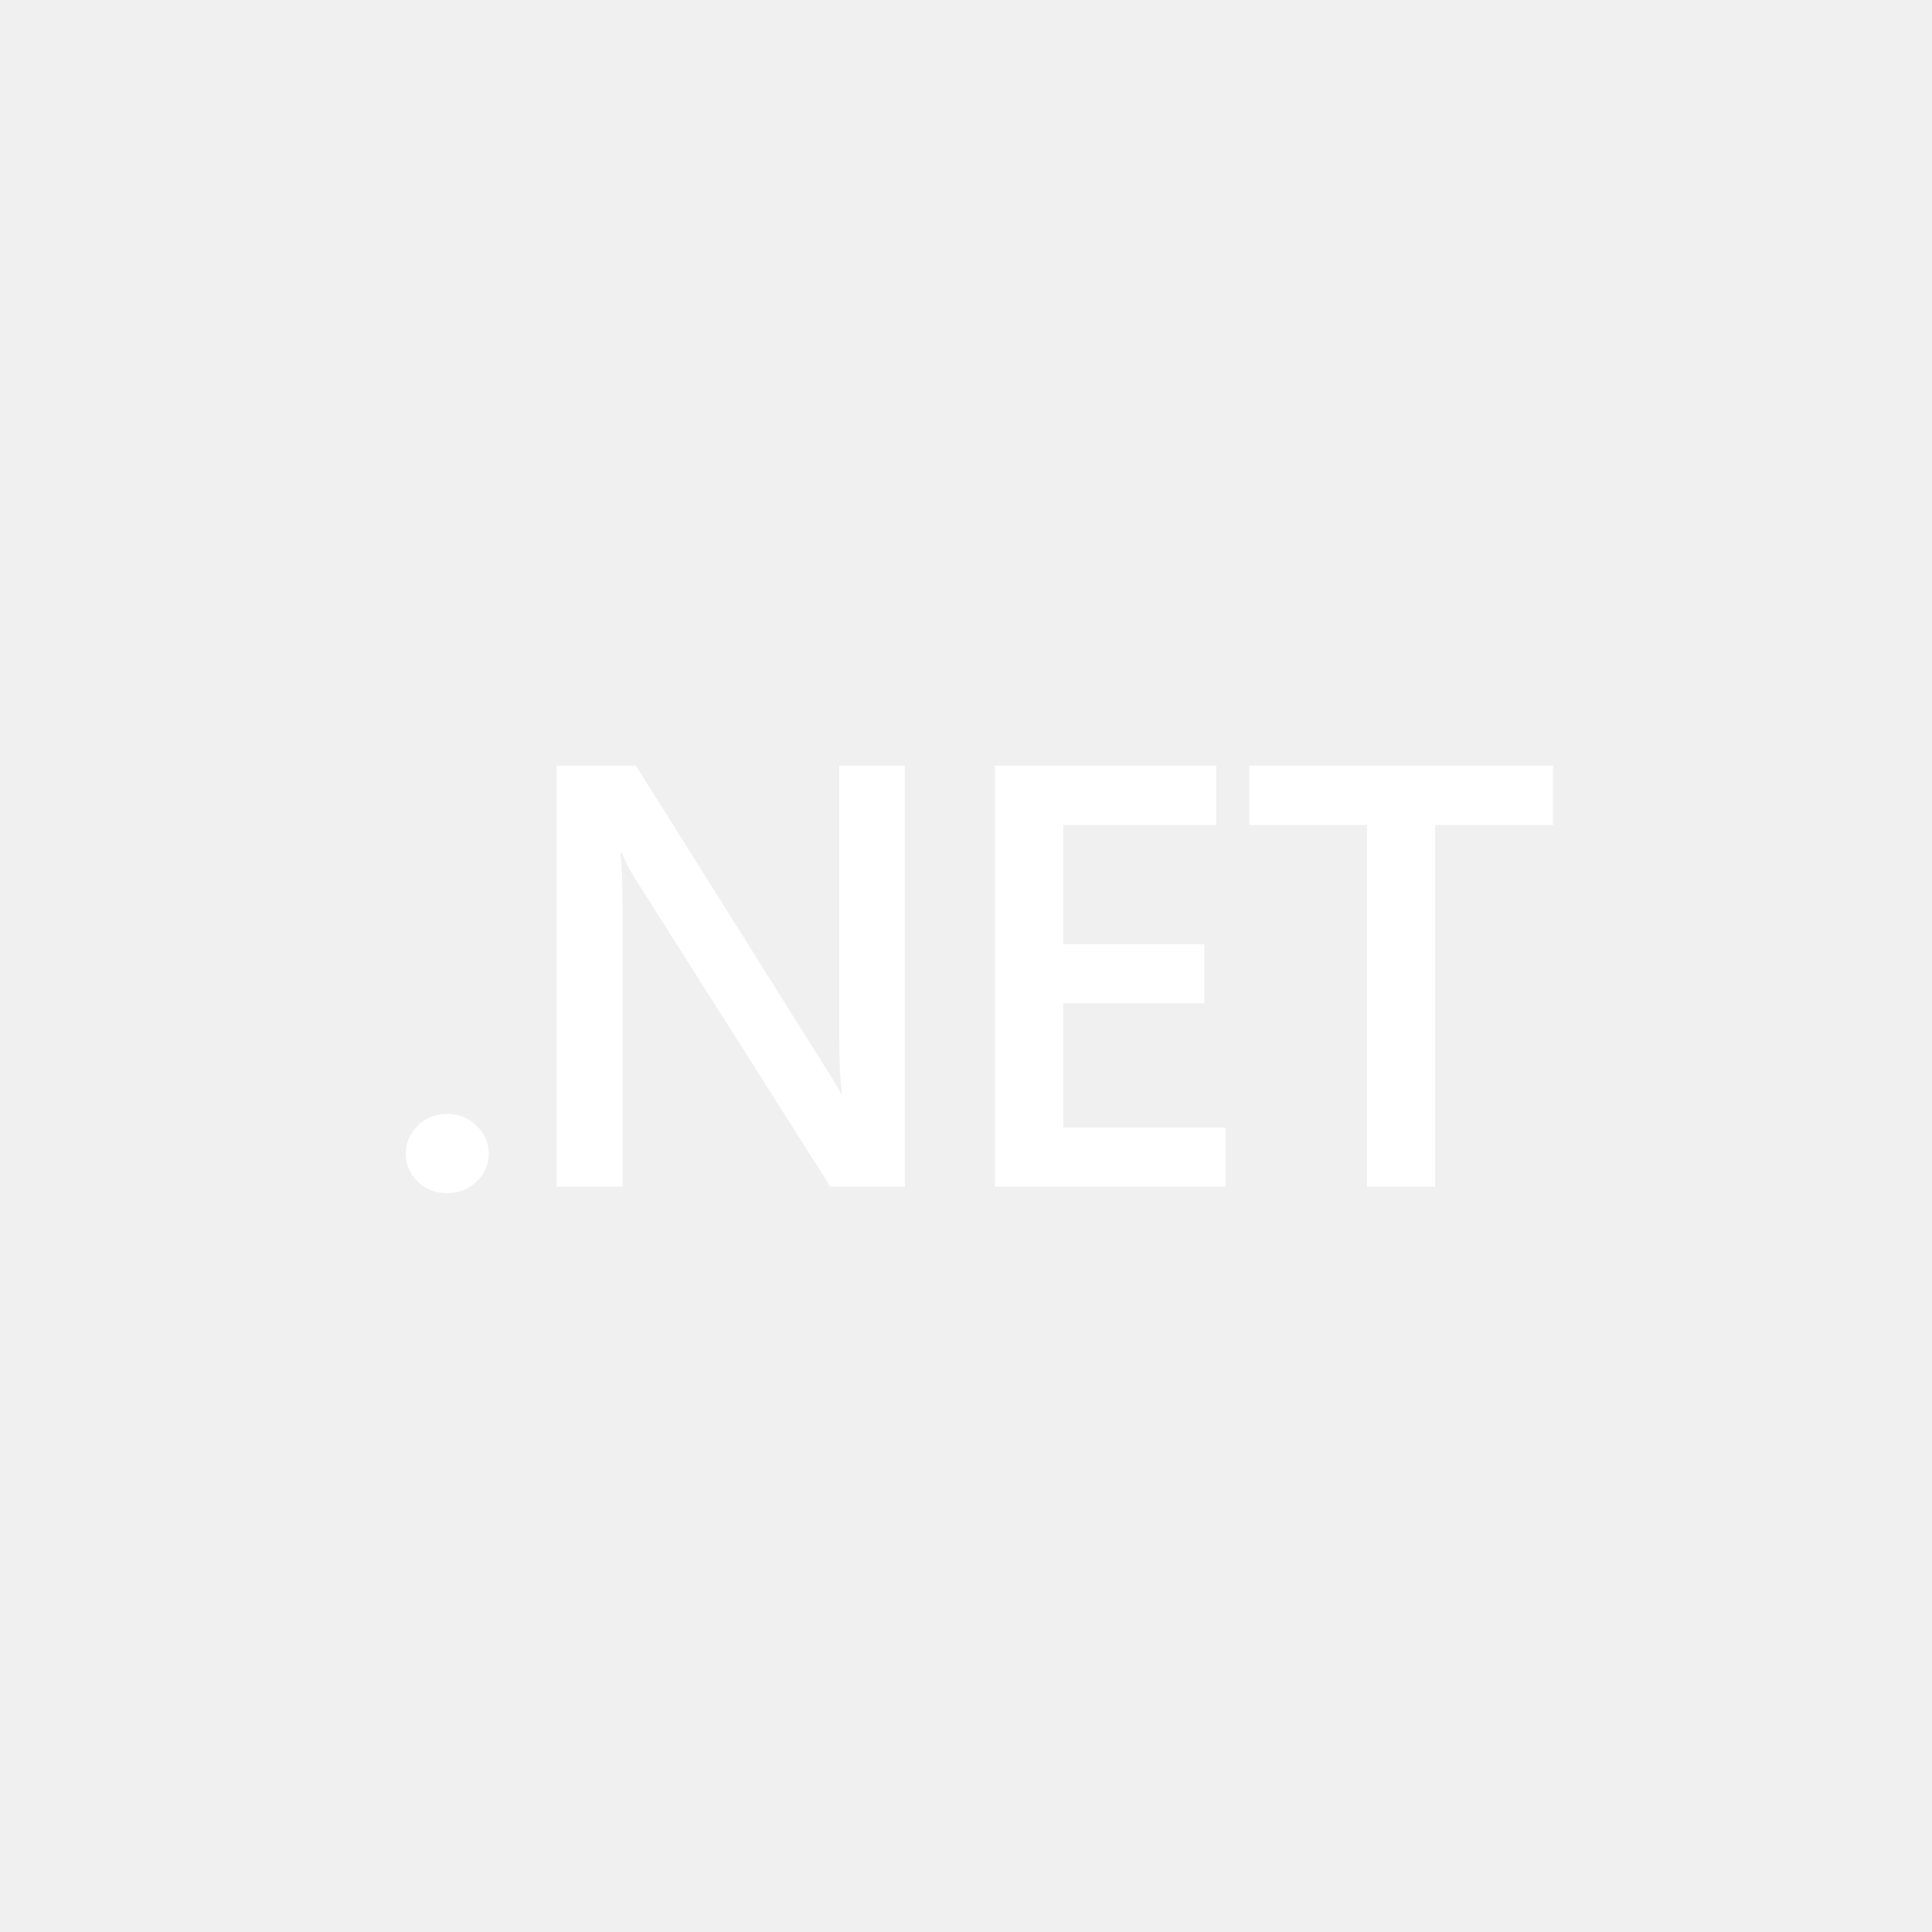
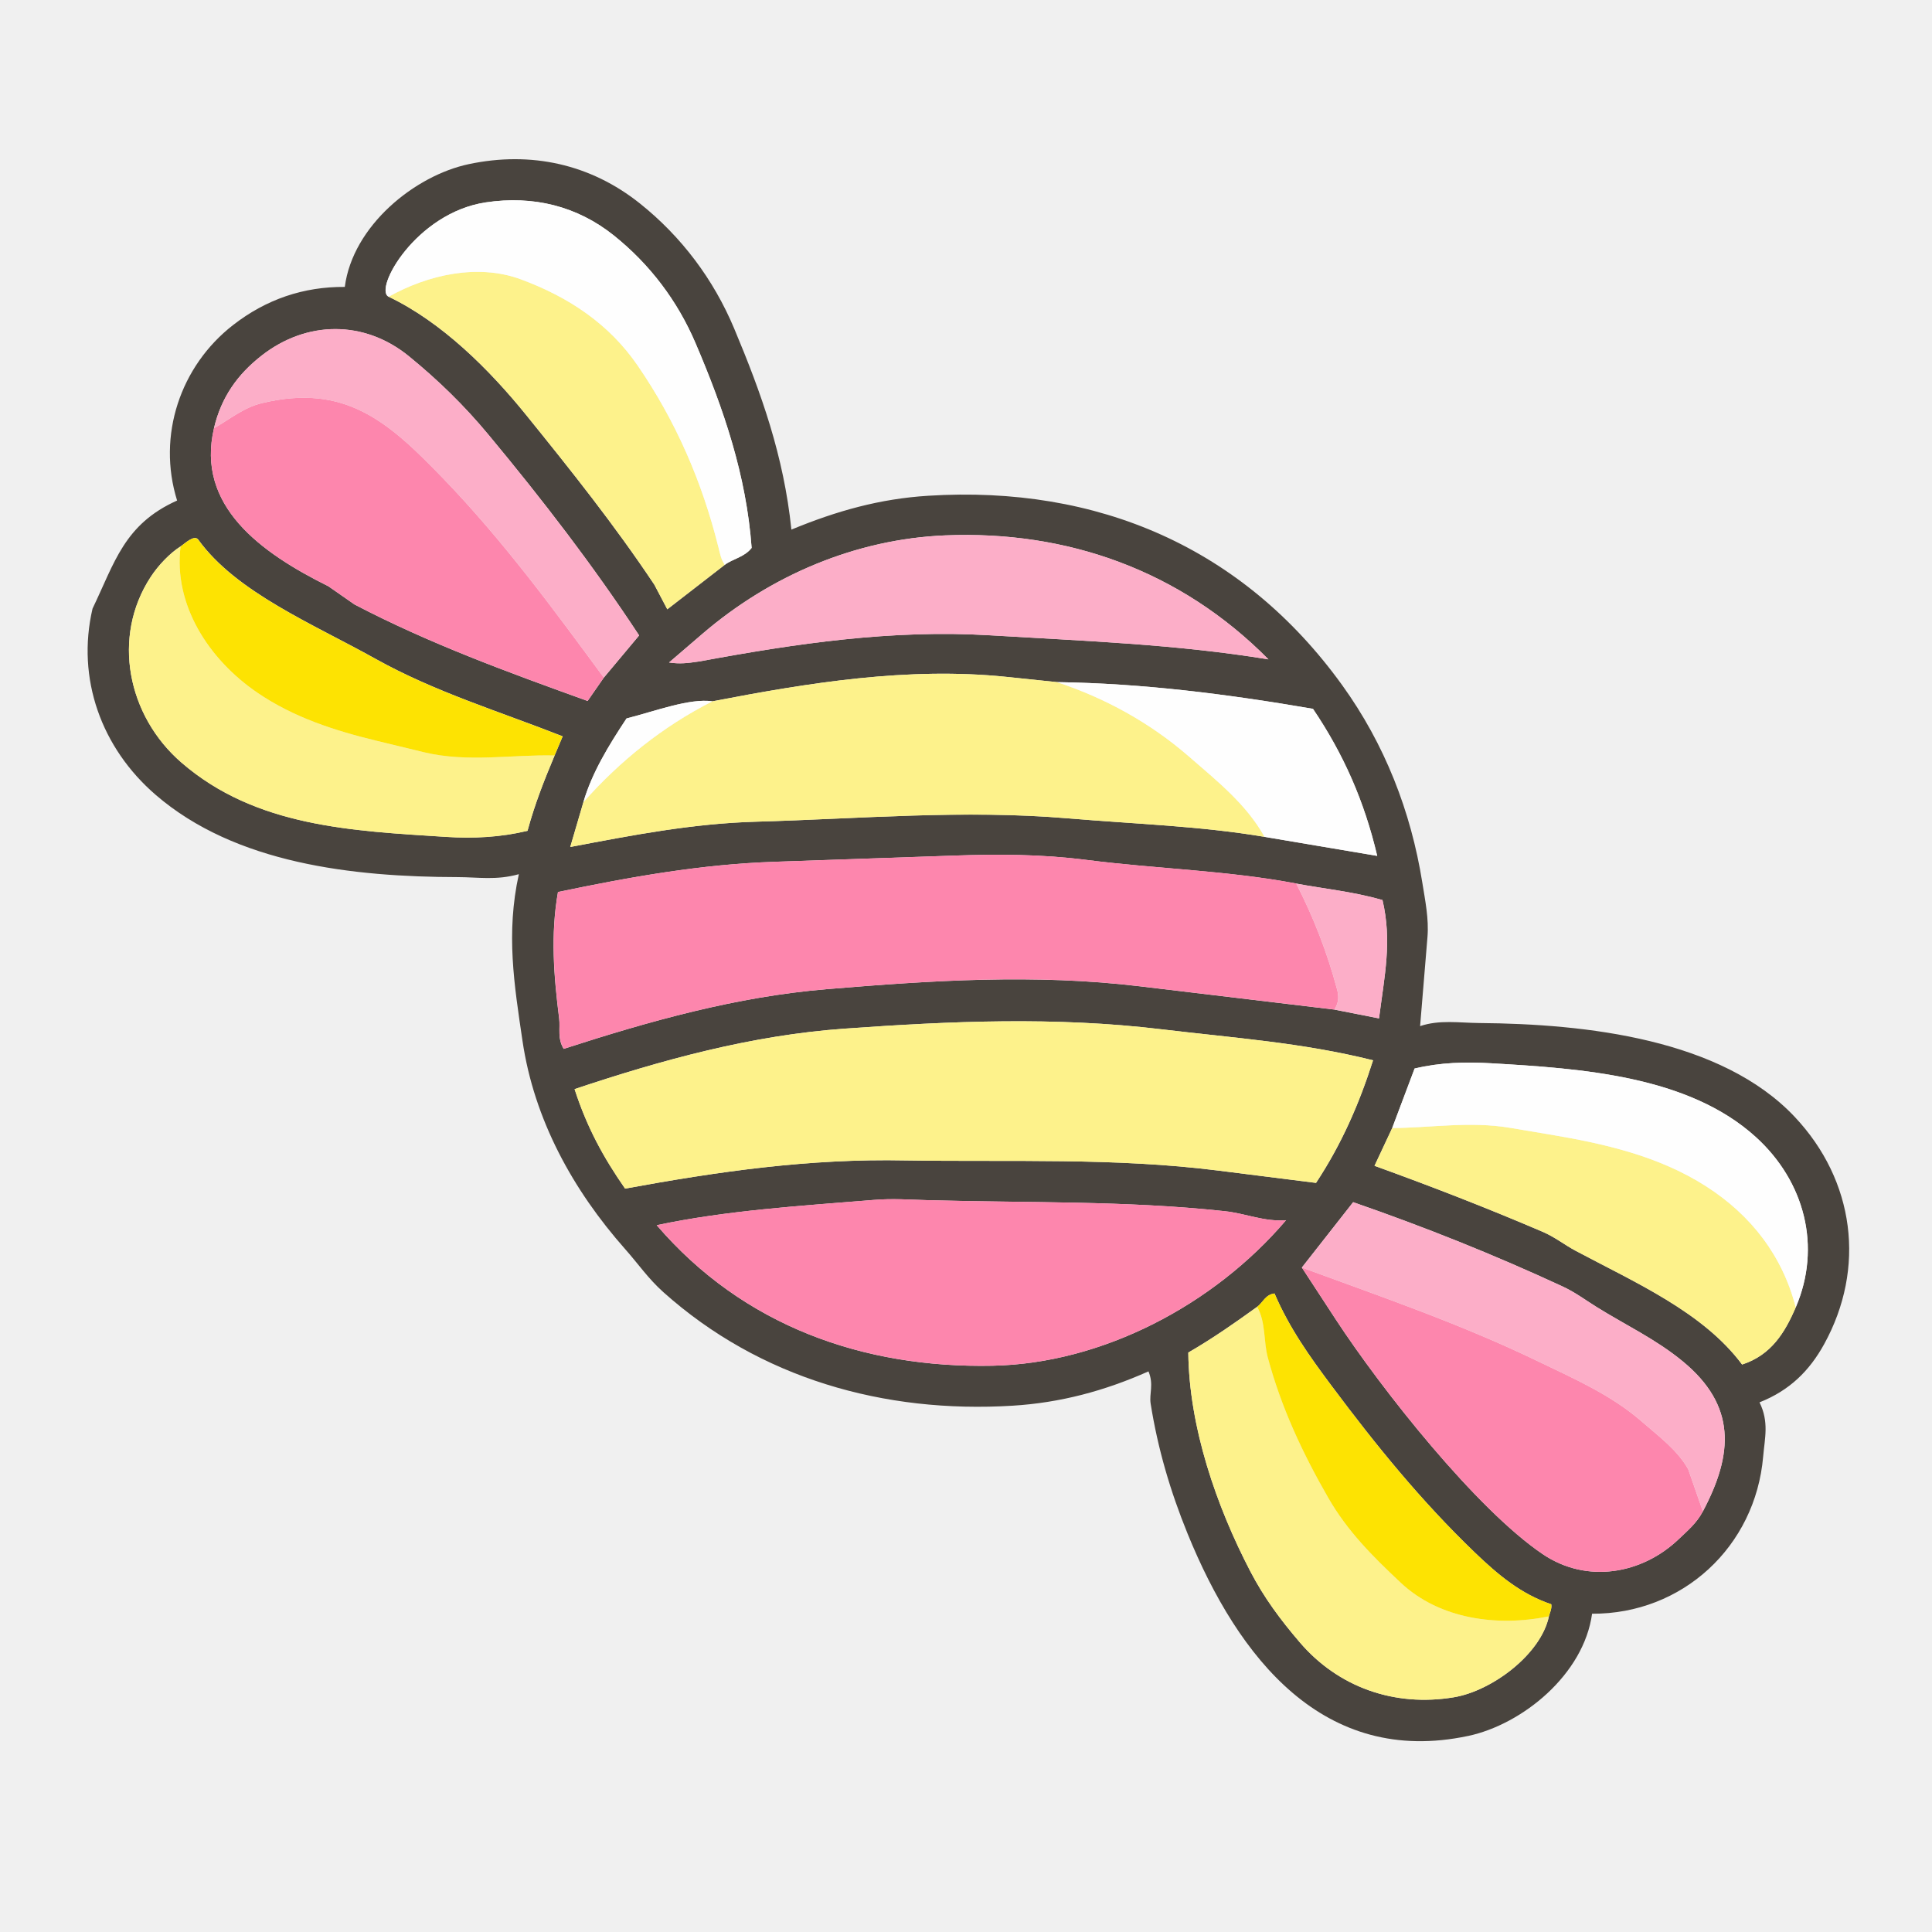
- <svg xmlns="http://www.w3.org/2000/svg" width="456" height="456" viewBox="0 0 456 456" version="1.1" xml:space="preserve" style="fill-rule:evenodd;clip-rule:evenodd;stroke-linejoin:round;stroke-miterlimit:2;">
-   <path d="m 105.5,281.609 c -2.703,0 -5.001,-0.9 -6.893,-2.702 -1.892,-1.848 -2.838,-4.042 -2.838,-6.582 0,-2.587 0.946,-4.804 2.838,-6.652 1.892,-1.848 4.19,-2.772 6.893,-2.772 2.748,0 5.068,0.924 6.96,2.772 1.937,1.848 2.906,4.064 2.906,6.652 0,2.54 -0.968,4.734 -2.906,6.582 -1.892,1.802 -4.212,2.702 -6.96,2.702 z" style="fill:#ffffff;fill-rule:nonzero;stroke-width:0.838" />
-   <path d="M 213.561,280.084 H 195.99 L 149.7,207.054 c -1.171,-1.848 -2.14,-3.765 -2.906,-5.751 h -0.406 c 0.361,2.125 0.541,6.675 0.541,13.65 v 65.132 h -15.543 v -99.36 h 18.719 l 44.737,71.298 c 1.892,2.957 3.109,4.989 3.649,6.098 h 0.27 c -0.45,-2.632 -0.676,-7.09 -0.676,-13.373 v -64.023 h 15.476 z" style="fill:#ffffff;fill-rule:nonzero;stroke-width:0.838" />
-   <path d="m 289.251,280.084 h -54.401 v -99.36 h 52.238 v 13.997 h -36.154 v 28.131 h 33.316 v 13.927 h -33.316 v 29.378 h 38.316 z" style="fill:#ffffff;fill-rule:nonzero;stroke-width:0.838" />
-   <path d="M 366.565,194.721 H 338.722 v 85.363 h -16.084 v -85.363 h -27.775 v -13.997 h 71.701 z" style="fill:#ffffff;fill-rule:nonzero;stroke-width:0.838" />
+ <svg xmlns="http://www.w3.org/2000/svg" id="Layer_1" version="1.1" viewBox="0 0 456 456">
+   <defs>
+     <style>
+       .st0 {
+         fill: #fde302;
+       }
+ 
+       .st1 {
+         fill: #fdf28b;
+       }
+ 
+       .st2 {
+         display: none;
+       }
+ 
+       .st2, .st3 {
+         fill: #fefefe;
+       }
+ 
+       .st4 {
+         fill: #fd86ad;
+       }
+ 
+       .st5 {
+         fill: #49443e;
+       }
+ 
+       .st6 {
+         fill: #fcaec8;
+       }
+     </style>
+   </defs>
+   <path class="st2" d="M-73.8,358.38L93.7-77.47l436.27,167.66-167.66,436.27L-73.97,358.8l.16-.43ZM346.48,409.73c12.89-2.74,27.33-14.54,29.3-28.86,21.3.1,38.54-15.81,40.38-37.1.38-4.4,1.42-8.16-.86-12.79,7.12-2.81,11.78-7.44,15.24-13.71,9.92-17.97,7.24-38.63-6.94-53.68-17.27-18.34-49.09-21.95-74.46-22.14-4.68-.04-9.38-.82-13.95.73l1.74-21.05c.35-4.28-.54-8.58-1.23-12.89-2.69-16.77-8.84-32.58-18.92-46.56-23.36-32.39-57.58-47.19-97.68-44.68-11.42.71-21.59,3.57-32.3,7.99-1.81-17.41-7.08-32.14-13.51-47.47-4.85-11.55-12.41-21.66-22.25-29.51-11.66-9.3-25.71-12.38-40.38-9.28-12.77,2.7-27.4,14.55-29.27,28.98-9.74-.06-18.55,2.92-26.37,9-12.43,9.66-17.98,26.06-13.21,41.42-12.5,5.6-14.71,14.61-19.96,25.51-3.85,16.51,2.08,32.9,14.92,43.97,18.83,16.24,46.52,19.35,71.28,19.4,4.84.01,9.05.8,14.42-.69-3.07,13.96-1.09,26.04.86,39.33,2.74,18.59,11.89,35.23,24.25,49.18,3.11,3.51,5.41,6.93,9.01,10.15,22.74,20.36,52.08,28.65,82.42,26.79,11.23-.69,21.69-3.48,32.07-8.1,1.29,3.11.13,5.27.51,7.61,1.7,10.7,4.63,20.67,8.73,30.72,11.98,29.39,32.15,54.94,66.17,47.72Z" />
+   <path class="st5" d="M346.48,409.73c-34.02,7.22-54.19-18.33-66.17-47.72-4.09-10.05-7.03-20.02-8.73-30.72-.37-2.34.79-4.5-.51-7.61-10.38,4.62-20.84,7.41-32.07,8.1-30.34,1.86-59.68-6.44-82.42-26.79-3.6-3.22-5.9-6.64-9.01-10.15-12.36-13.96-21.51-30.59-24.25-49.18-1.96-13.28-3.93-25.37-.86-39.33-5.37,1.49-9.57.7-14.42.69-24.76-.05-52.45-3.16-71.28-19.4-12.83-11.06-18.77-27.46-14.92-43.97,5.25-10.9,7.46-19.91,19.96-25.51-4.78-15.36.78-31.76,13.21-41.42,7.82-6.08,16.63-9.07,26.37-9,1.87-14.43,16.51-26.28,29.27-28.98,14.66-3.1,28.72-.03,40.38,9.28,9.84,7.85,17.4,17.95,22.25,29.51,6.43,15.33,11.7,30.06,13.51,47.47,10.7-4.42,20.88-7.28,32.3-7.99,40.1-2.51,74.32,12.29,97.68,44.68,10.08,13.98,16.23,29.79,18.92,46.56.69,4.31,1.58,8.61,1.23,12.89l-1.74,21.05c4.57-1.55,9.28-.77,13.95-.73,25.37.2,57.18,3.8,74.46,22.14,14.18,15.05,16.85,35.71,6.94,53.68-3.46,6.27-8.13,10.9-15.24,13.71,2.28,4.64,1.24,8.39.86,12.79-1.83,21.29-19.07,37.2-40.38,37.1-1.96,14.32-16.41,26.12-29.3,28.86ZM91.73,70.03c12.58,6.02,23.77,17.18,32.46,27.92,10.63,13.14,20.87,25.98,30.26,40.06l3.05,5.8,13.56-10.5c1.78-1.38,4.63-1.78,6.34-4-1.25-17.1-6.57-32.74-13.28-48.41-4.26-9.93-10.72-18.5-19.23-25.32-8.66-6.94-19.04-9.5-30.23-7.82-16.56,2.49-26.51,20.55-22.94,22.26ZM164.96,156.13c23-4.27,45.52-7.58,68.64-6.19,22.46,1.35,43.92,2.1,65.78,5.68-20.84-21.07-47.63-30.44-76.29-29.26-21.1.88-41.21,9.44-57.28,23.22l-7.9,6.78c2.54.38,4.3.17,7.04-.24ZM50.51,101.07c-4.3,18.3,10.95,29.34,27,37.31l6.16,4.29c17.72,9.27,36.26,16.01,55.02,22.78l3.82-5.5,8.34-9.97c-10.89-16.55-22.77-31.99-35.53-47.34-5.75-6.93-11.88-12.9-18.78-18.53-10.57-8.63-24.19-8.47-34.79-.18-5.7,4.46-9.52,9.82-11.25,17.15ZM249.49,161l-11.84-1.23c-23.36-2.43-46.84,1.4-69.5,5.76-5.37-.76-13.35,2.28-20.26,4.05-4.28,6.46-8.15,12.81-10.19,19.76l-3.1,10.57c14.73-2.8,28.83-5.54,43.88-5.97,24.79-.7,48.9-2.87,73.63-.79,15.98,1.35,31.17,1.8,46.37,4.37l26.59,4.49c-3.04-12.91-7.94-24.02-15.16-34.71-20.33-3.49-40.17-6.01-60.4-6.3ZM305.95,208.54c-16.43-3.1-32.8-3.44-49.48-5.57-10.67-1.36-20.81-1.39-31.43-1.02l-42.3,1.46c-17.18.59-33.72,3.51-51.05,7.13-1.78,10.15-.98,19.83.28,29.87.28,2.26-.46,4.66,1.07,7.15,20.29-6.56,40.68-12.31,62.09-14.09,24.96-2.08,49.16-3.64,73.95-.67l45.86,5.49,10.54,2.08c1.3-10.11,3.11-18.17.82-27.94-7.25-2.05-13.65-2.61-20.36-3.88ZM328.6,266.24l-4.18,8.92c13.38,4.84,26.34,9.86,39.63,15.55,2.97,1.27,5.19,3.1,7.85,4.51,14.11,7.52,30.09,14.49,39.28,26.84,6.88-2.23,10.11-7.55,12.66-13.5,6.12-14.28,2.13-29.69-9.43-40.19-15.94-14.48-41.24-16.18-62.43-17.41-6.15-.36-11.94-.21-18.1,1.23l-5.29,14.05ZM42.62,128.96c-2.49,1.59-5.2,4.38-7.06,7.23-9.23,14.12-5.51,32.74,7.28,43.8,17.57,15.2,40.29,16.11,62.37,17.53,6.6.42,12.87.11,19.3-1.43,1.73-6.37,3.93-11.92,6.4-17.79l1.9-4.51c-15.08-5.93-30.19-10.49-44.2-18.31-14.73-8.22-32.82-15.66-41.8-28.1-.95-1.31-3.26.98-4.17,1.57ZM213.74,273.89c25.3.39,49.29-.69,73.77,2.39l23.11,2.91c6.09-9.23,10.19-18.7,13.46-28.93-16.85-4.21-32.95-5.28-50.02-7.33-25.03-3-49.52-1.94-74.76-.14-21.97,1.56-43.07,7.37-63.68,14.27,2.92,9.02,6.78,16.1,11.92,23.48,22.01-4.03,43.36-7.12,66.21-6.65ZM307.27,299.17l7.92,12.12c11.01,16.84,33.33,44.97,48.92,55.52,10.42,7.05,23.43,4.73,32.06-3.49,2.3-2.19,4.28-3.83,5.75-6.6,7.24-13.61,7.9-24.99-4.76-35.42-6.38-5.25-13.43-8.52-20.34-12.83-2.7-1.68-5.03-3.46-8.06-4.86-16.28-7.54-32.41-13.98-49.38-19.87l-12.11,15.43ZM154.99,289.17c20.49,23.88,48.9,33.79,79.28,33.18,25.82-.52,52.15-14.26,69.26-34.34-5.18.39-9.47-1.6-14.48-2.14-23.45-2.53-46.51-1.93-69.96-2.59-4.58-.13-8.31-.44-12.93-.06-17.43,1.42-34.59,2.46-51.18,5.96ZM296.73,308.44c-5.41,3.89-10.42,7.41-16.26,10.8.19,17.66,6.64,36.26,14.63,51.62,3.26,6.27,7.13,11.45,11.68,16.77,9.06,10.59,22.32,15.31,36.36,12.97,9.04-1.51,20.56-10.16,22.44-19.1.13-.62.76-1.81.56-2.85-7.17-2.41-12.63-7.01-18.08-12.25-12.6-12.11-23.28-25.26-33.73-39.25-5.2-6.96-9.95-13.59-13.51-21.85-2.14.22-2.78,2.2-4.09,3.14Z" />
+   <path class="st4" d="M305.95,208.54c4.04,7.9,7.26,16.11,9.63,24.96.45,1.7.41,3.14-.62,4.78l-45.86-5.49c-24.79-2.97-48.99-1.41-73.95.67-21.41,1.79-41.8,7.53-62.09,14.09-1.53-2.49-.79-4.88-1.07-7.15-1.26-10.04-2.06-19.72-.28-29.87,17.32-3.62,33.86-6.54,51.05-7.13l42.3-1.46c10.62-.37,20.77-.34,31.43,1.02,16.68,2.13,33.05,2.46,49.48,5.57Z" />
+   <path class="st1" d="M213.74,273.89c-22.84-.48-44.19,2.62-66.21,6.65-5.13-7.37-9-14.46-11.92-23.48,20.62-6.89,41.72-12.7,63.68-14.27,25.24-1.8,49.74-2.86,74.76.14,17.07,2.05,33.17,3.12,50.02,7.33-3.27,10.23-7.37,19.7-13.46,28.93l-23.11-2.91c-24.48-3.08-48.47-2-73.77-2.39Z" />
+   <path class="st1" d="M249.49,161c11.32,3.75,21.9,9.54,31.04,17.47,6.84,5.94,13.68,11.39,17.94,19.05-15.21-2.57-30.4-3.02-46.37-4.37-24.73-2.09-48.84.09-73.63.79-15.05.42-29.15,3.17-43.88,5.97l3.1-10.57c8.59-9.68,18.74-17.87,30.46-23.81,22.66-4.36,46.15-8.19,69.5-5.76l11.84,1.23Z" />
+   <path class="st4" d="M154.99,289.17c16.59-3.5,33.75-4.54,51.18-5.96,4.62-.38,8.35-.06,12.93.06,23.45.66,46.5.07,69.96,2.59,5.01.54,9.3,2.53,14.48,2.14-17.11,20.08-43.44,33.82-69.26,34.34-30.39.61-58.79-9.29-79.28-33.18Z" />
+   <path class="st4" d="M142.51,159.94l-3.82,5.5c-18.76-6.77-37.3-13.51-55.02-22.78l-6.16-4.29c-16.05-7.97-31.3-19-27-37.31,3.61-2.02,6.93-4.86,11.29-5.91,19.7-4.75,29.9,4.38,42.87,17.84,14.13,14.66,25.96,30.77,37.85,46.94Z" />
+   <path class="st4" d="M401.92,356.72c-1.47,2.77-3.45,4.41-5.75,6.6-8.63,8.22-21.64,10.54-32.06,3.49-15.59-10.55-37.92-38.68-48.92-55.52l-7.92-12.12c19.08,7,37.46,13.32,55.43,21.98,8.72,4.2,17.58,8.07,24.72,14.3,4.07,3.55,8.44,6.72,11.04,11.32l3.46,9.94Z" />
+   <path class="st1" d="M365.58,381.5c-1.87,8.94-13.4,17.59-22.44,19.1-14.04,2.34-27.31-2.39-36.36-12.97-4.55-5.32-8.42-10.5-11.68-16.77-7.99-15.36-14.45-33.96-14.63-51.62,5.84-3.39,10.86-6.91,16.26-10.8,2.09,3.76,1.46,8.06,2.52,12.01,3.16,11.78,8.22,22.58,14.26,33.08,4.53,7.88,10.44,13.8,17.15,20.08,9.22,8.63,22.91,10.37,34.93,7.9Z" />
+   <path class="st1" d="M130.9,178.31c-2.47,5.87-4.66,11.42-6.4,17.79-6.43,1.53-12.7,1.85-19.3,1.43-22.08-1.42-44.8-2.33-62.37-17.53-12.79-11.06-16.5-29.68-7.28-43.8,1.86-2.85,4.58-5.64,7.06-7.23-1.71,13.7,6.56,26.64,18.2,34.57,8.54,5.81,18.15,8.9,28.22,11.34l10.98,2.66c10.32,2.5,20.91.53,30.88.77Z" />
+   <path class="st6" d="M164.96,156.13c-2.74.41-4.49.62-7.04.24l7.9-6.78c16.07-13.79,36.17-22.35,57.28-23.22,28.66-1.19,55.45,8.19,76.29,29.26-21.86-3.57-43.32-4.33-65.78-5.68-23.12-1.39-45.64,1.92-68.64,6.19Z" />
+   <path class="st1" d="M423.84,308.56c-2.55,5.95-5.79,11.27-12.66,13.5-9.19-12.35-25.17-19.32-39.28-26.84-2.66-1.42-4.88-3.24-7.85-4.51-13.29-5.69-26.25-10.71-39.63-15.55l4.18-8.92c8.99-.04,18.29-1.64,27.74-.06l9.35,1.57c13.12,2.2,25.87,5.12,37.01,12.26,10.67,6.84,18.03,16.46,21.14,28.55Z" />
+   <path class="st1" d="M171.06,133.31l-13.56,10.5-3.05-5.8c-9.39-14.08-19.63-26.92-30.26-40.06-8.69-10.75-19.89-21.91-32.46-27.92,9.32-5.21,21.07-7.84,31.16-4.12,11.37,4.19,20.89,10.58,27.59,20.33,9.07,13.22,15.23,27.44,19.1,42.96.38,1.52.61,2.81,1.48,4.11Z" />
+   <path class="st6" d="M401.92,356.72l-3.46-9.94c-2.6-4.6-6.97-7.77-11.04-11.32-7.14-6.23-16-10.1-24.72-14.3-17.98-8.66-36.35-14.98-55.43-21.98l12.11-15.43c16.97,5.89,33.1,12.33,49.38,19.87,3.03,1.4,5.36,3.18,8.06,4.86,6.91,4.31,13.96,7.57,20.34,12.83,12.66,10.43,12,21.81,4.76,35.42Z" />
+   <path class="st3" d="M171.06,133.31c-.88-1.3-1.1-2.59-1.48-4.11-3.87-15.51-10.02-29.74-19.1-42.96-6.7-9.75-16.22-16.14-27.59-20.33-10.09-3.72-21.84-1.1-31.16,4.12-3.57-1.71,6.38-19.77,22.94-22.26,11.19-1.68,21.57.88,30.23,7.82,8.5,6.82,14.97,15.39,19.23,25.32,6.71,15.67,12.03,31.31,13.28,48.41-1.71,2.21-4.57,2.62-6.34,4Z" />
+   <path class="st6" d="M142.51,159.94c-11.89-16.17-23.72-32.29-37.85-46.94-12.97-13.46-23.17-22.58-42.87-17.84-4.35,1.05-7.68,3.89-11.29,5.91,1.72-7.33,5.55-12.69,11.25-17.15,10.61-8.29,24.22-8.46,34.79.18,6.9,5.63,13.03,11.6,18.78,18.53,12.75,15.35,24.64,30.79,35.53,47.34l-8.34,9.97Z" />
+   <path class="st3" d="M423.84,308.56c-3.11-12.09-10.47-21.72-21.14-28.55-11.14-7.14-23.9-10.06-37.01-12.26l-9.35-1.57c-9.45-1.58-18.75.02-27.74.06l5.29-14.05c6.15-1.44,11.94-1.58,18.1-1.23,21.19,1.23,46.49,2.92,62.43,17.41,11.56,10.51,15.55,25.91,9.43,40.19Z" />
+   <path class="st0" d="M130.9,178.31c-9.97-.25-20.55,1.73-30.88-.77l-10.98-2.66c-10.08-2.44-19.68-5.53-28.22-11.34-11.65-7.93-19.91-20.87-18.2-34.57.92-.59,3.22-2.88,4.17-1.57,8.99,12.44,27.08,19.88,41.8,28.1,14,7.81,29.12,12.38,44.2,18.31l-1.9,4.51Z" />
+   <path class="st0" d="M365.58,381.5c-12.02,2.48-25.7.74-34.93-7.9-6.7-6.28-12.62-12.2-17.15-20.08-6.04-10.5-11.1-21.3-14.26-33.08-1.06-3.95-.43-8.25-2.52-12.01,1.3-.94,1.94-2.91,4.09-3.14,3.56,8.26,8.31,14.89,13.51,21.85,10.44,13.99,21.12,27.14,33.73,39.25,5.46,5.24,10.91,9.84,18.08,12.25.2,1.04-.43,2.24-.56,2.85Z" />
+   <path class="st3" d="M298.46,197.52c-4.25-7.66-11.1-13.11-17.94-19.05-9.14-7.93-19.72-13.72-31.04-17.47,20.24.29,40.08,2.81,60.4,6.3,7.22,10.69,12.12,21.8,15.16,34.71l-26.59-4.49Z" />
+   <path class="st6" d="M314.95,238.28c1.03-1.65,1.08-3.08.62-4.78-2.36-8.85-5.59-17.05-9.63-24.96,6.71,1.27,13.11,1.83,20.36,3.88,2.29,9.78.48,17.84-.82,27.94l-10.54-2.08Z" />
+   <path class="st3" d="M168.14,165.52c-11.72,5.94-21.87,14.12-30.46,23.81,2.04-6.95,5.92-13.3,10.19-19.76,6.92-1.77,14.89-4.81,20.26-4.05Z" />
</svg>
